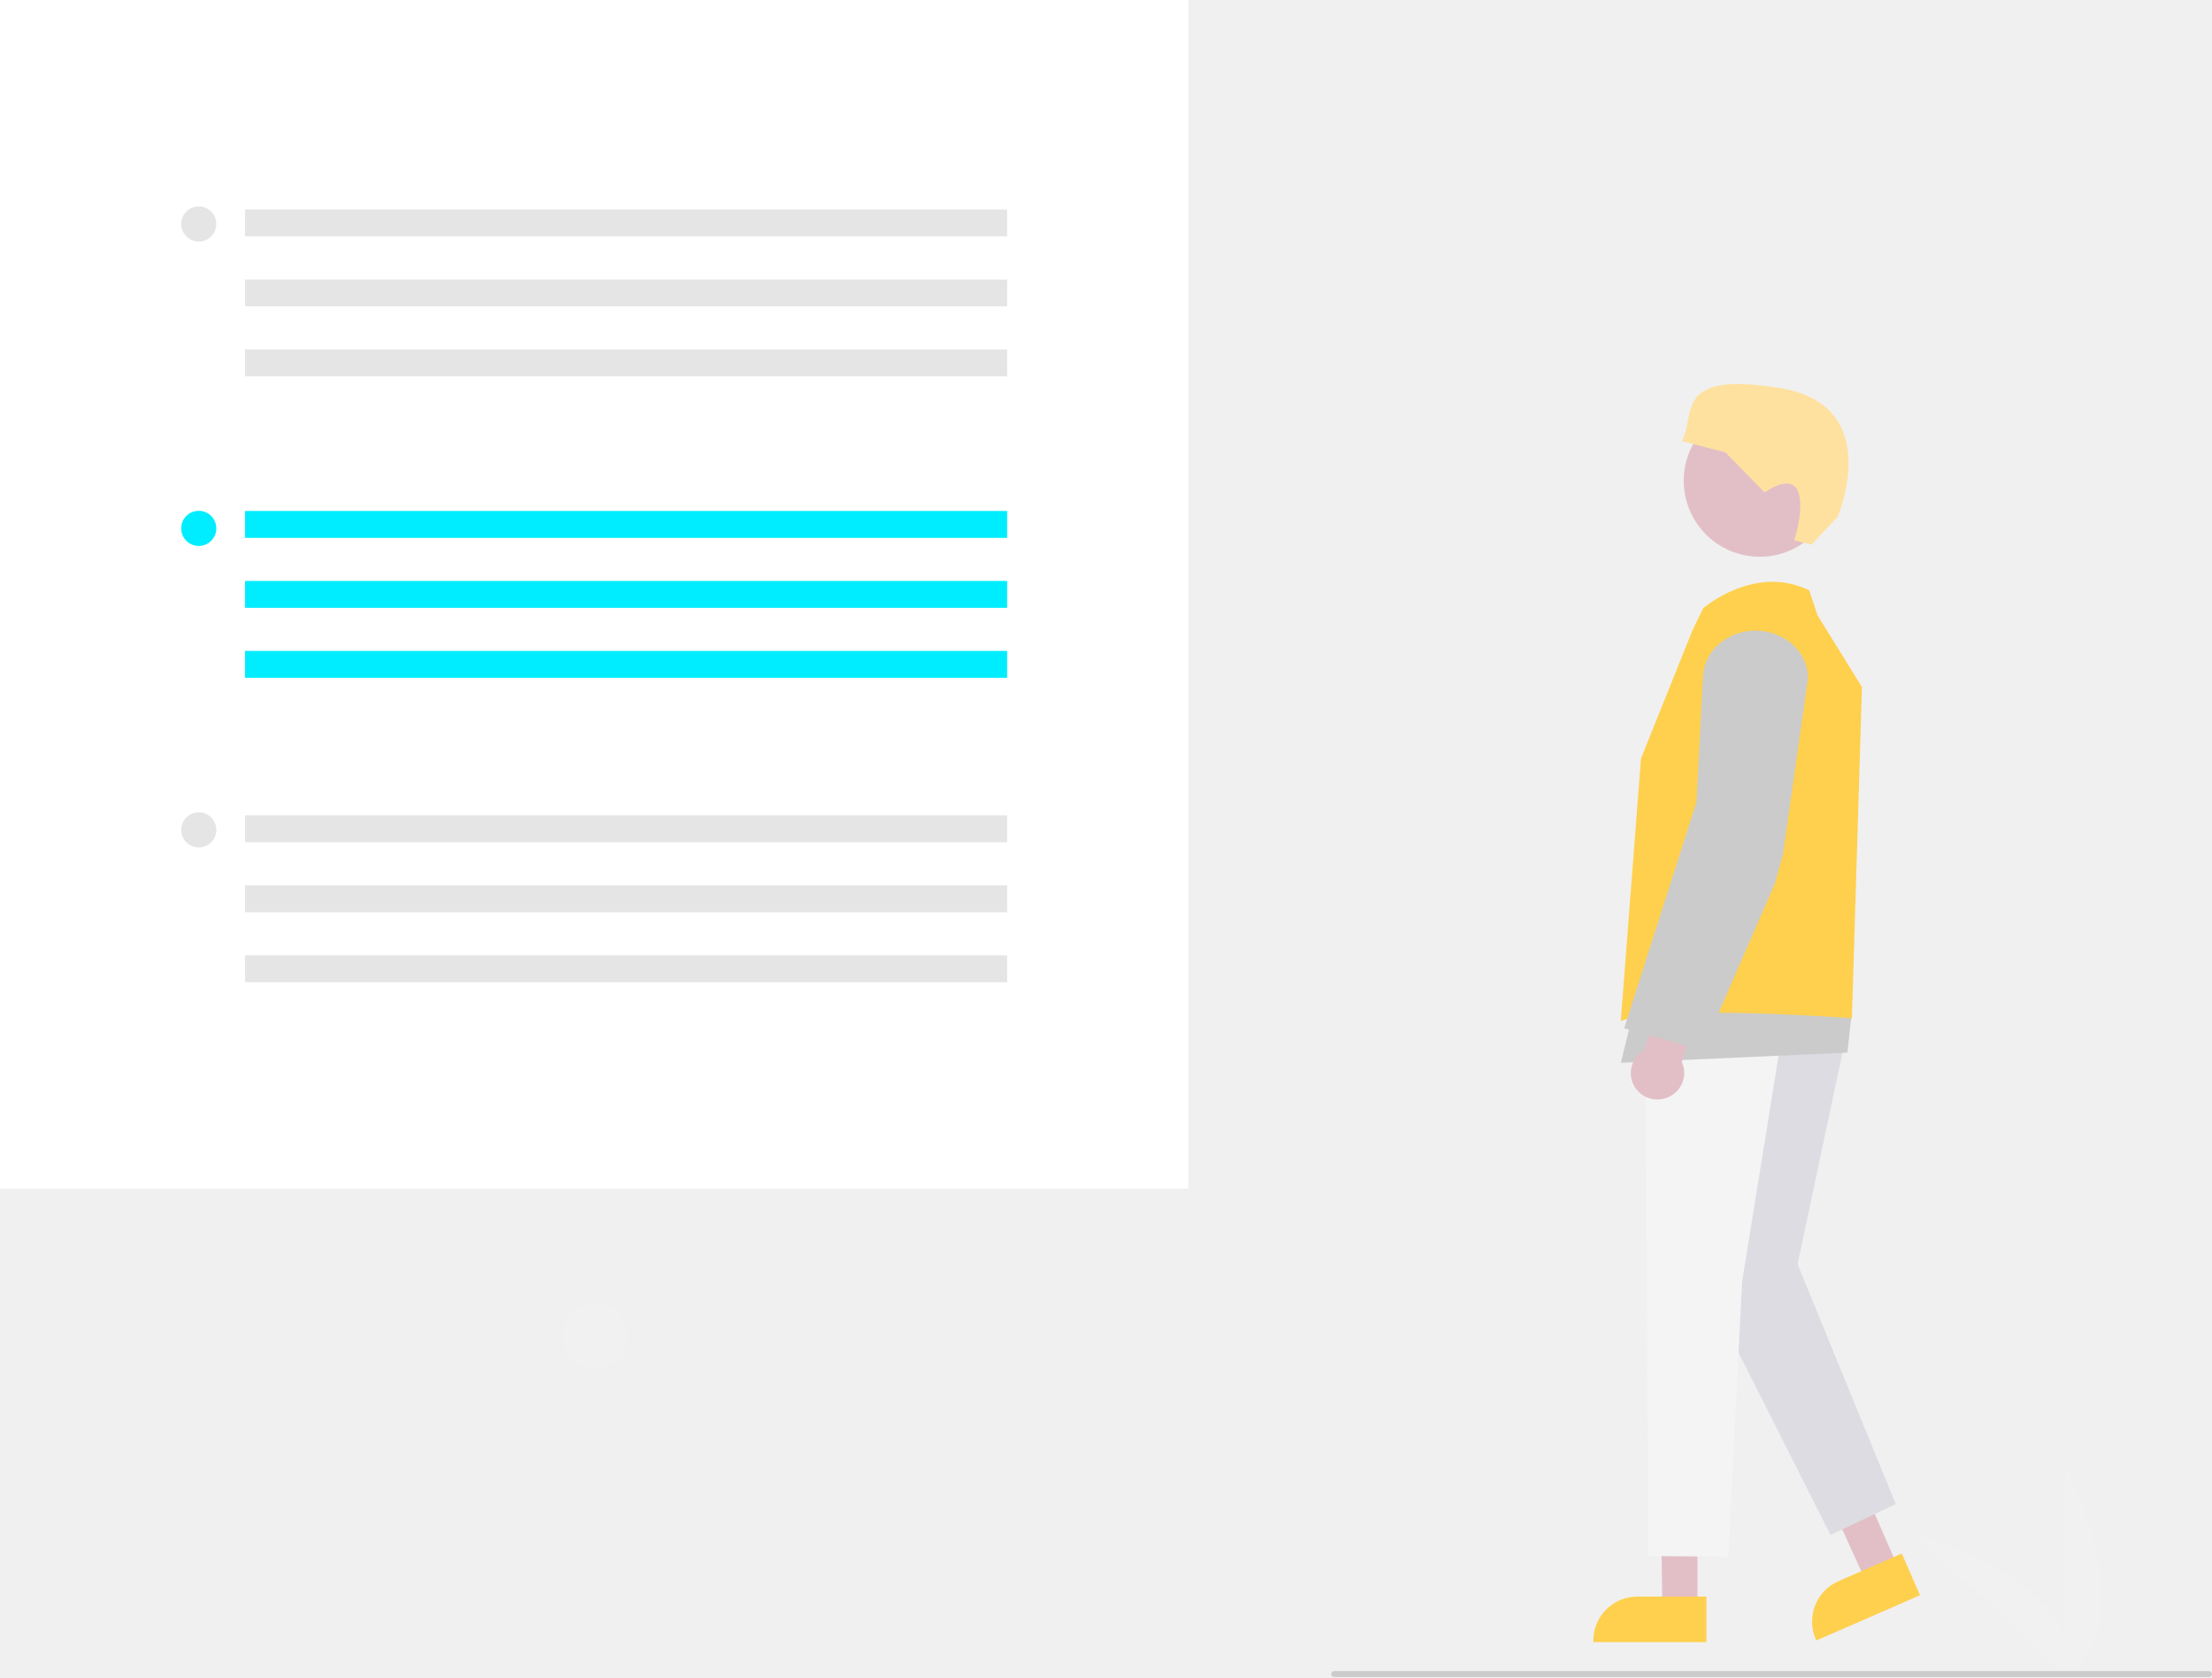
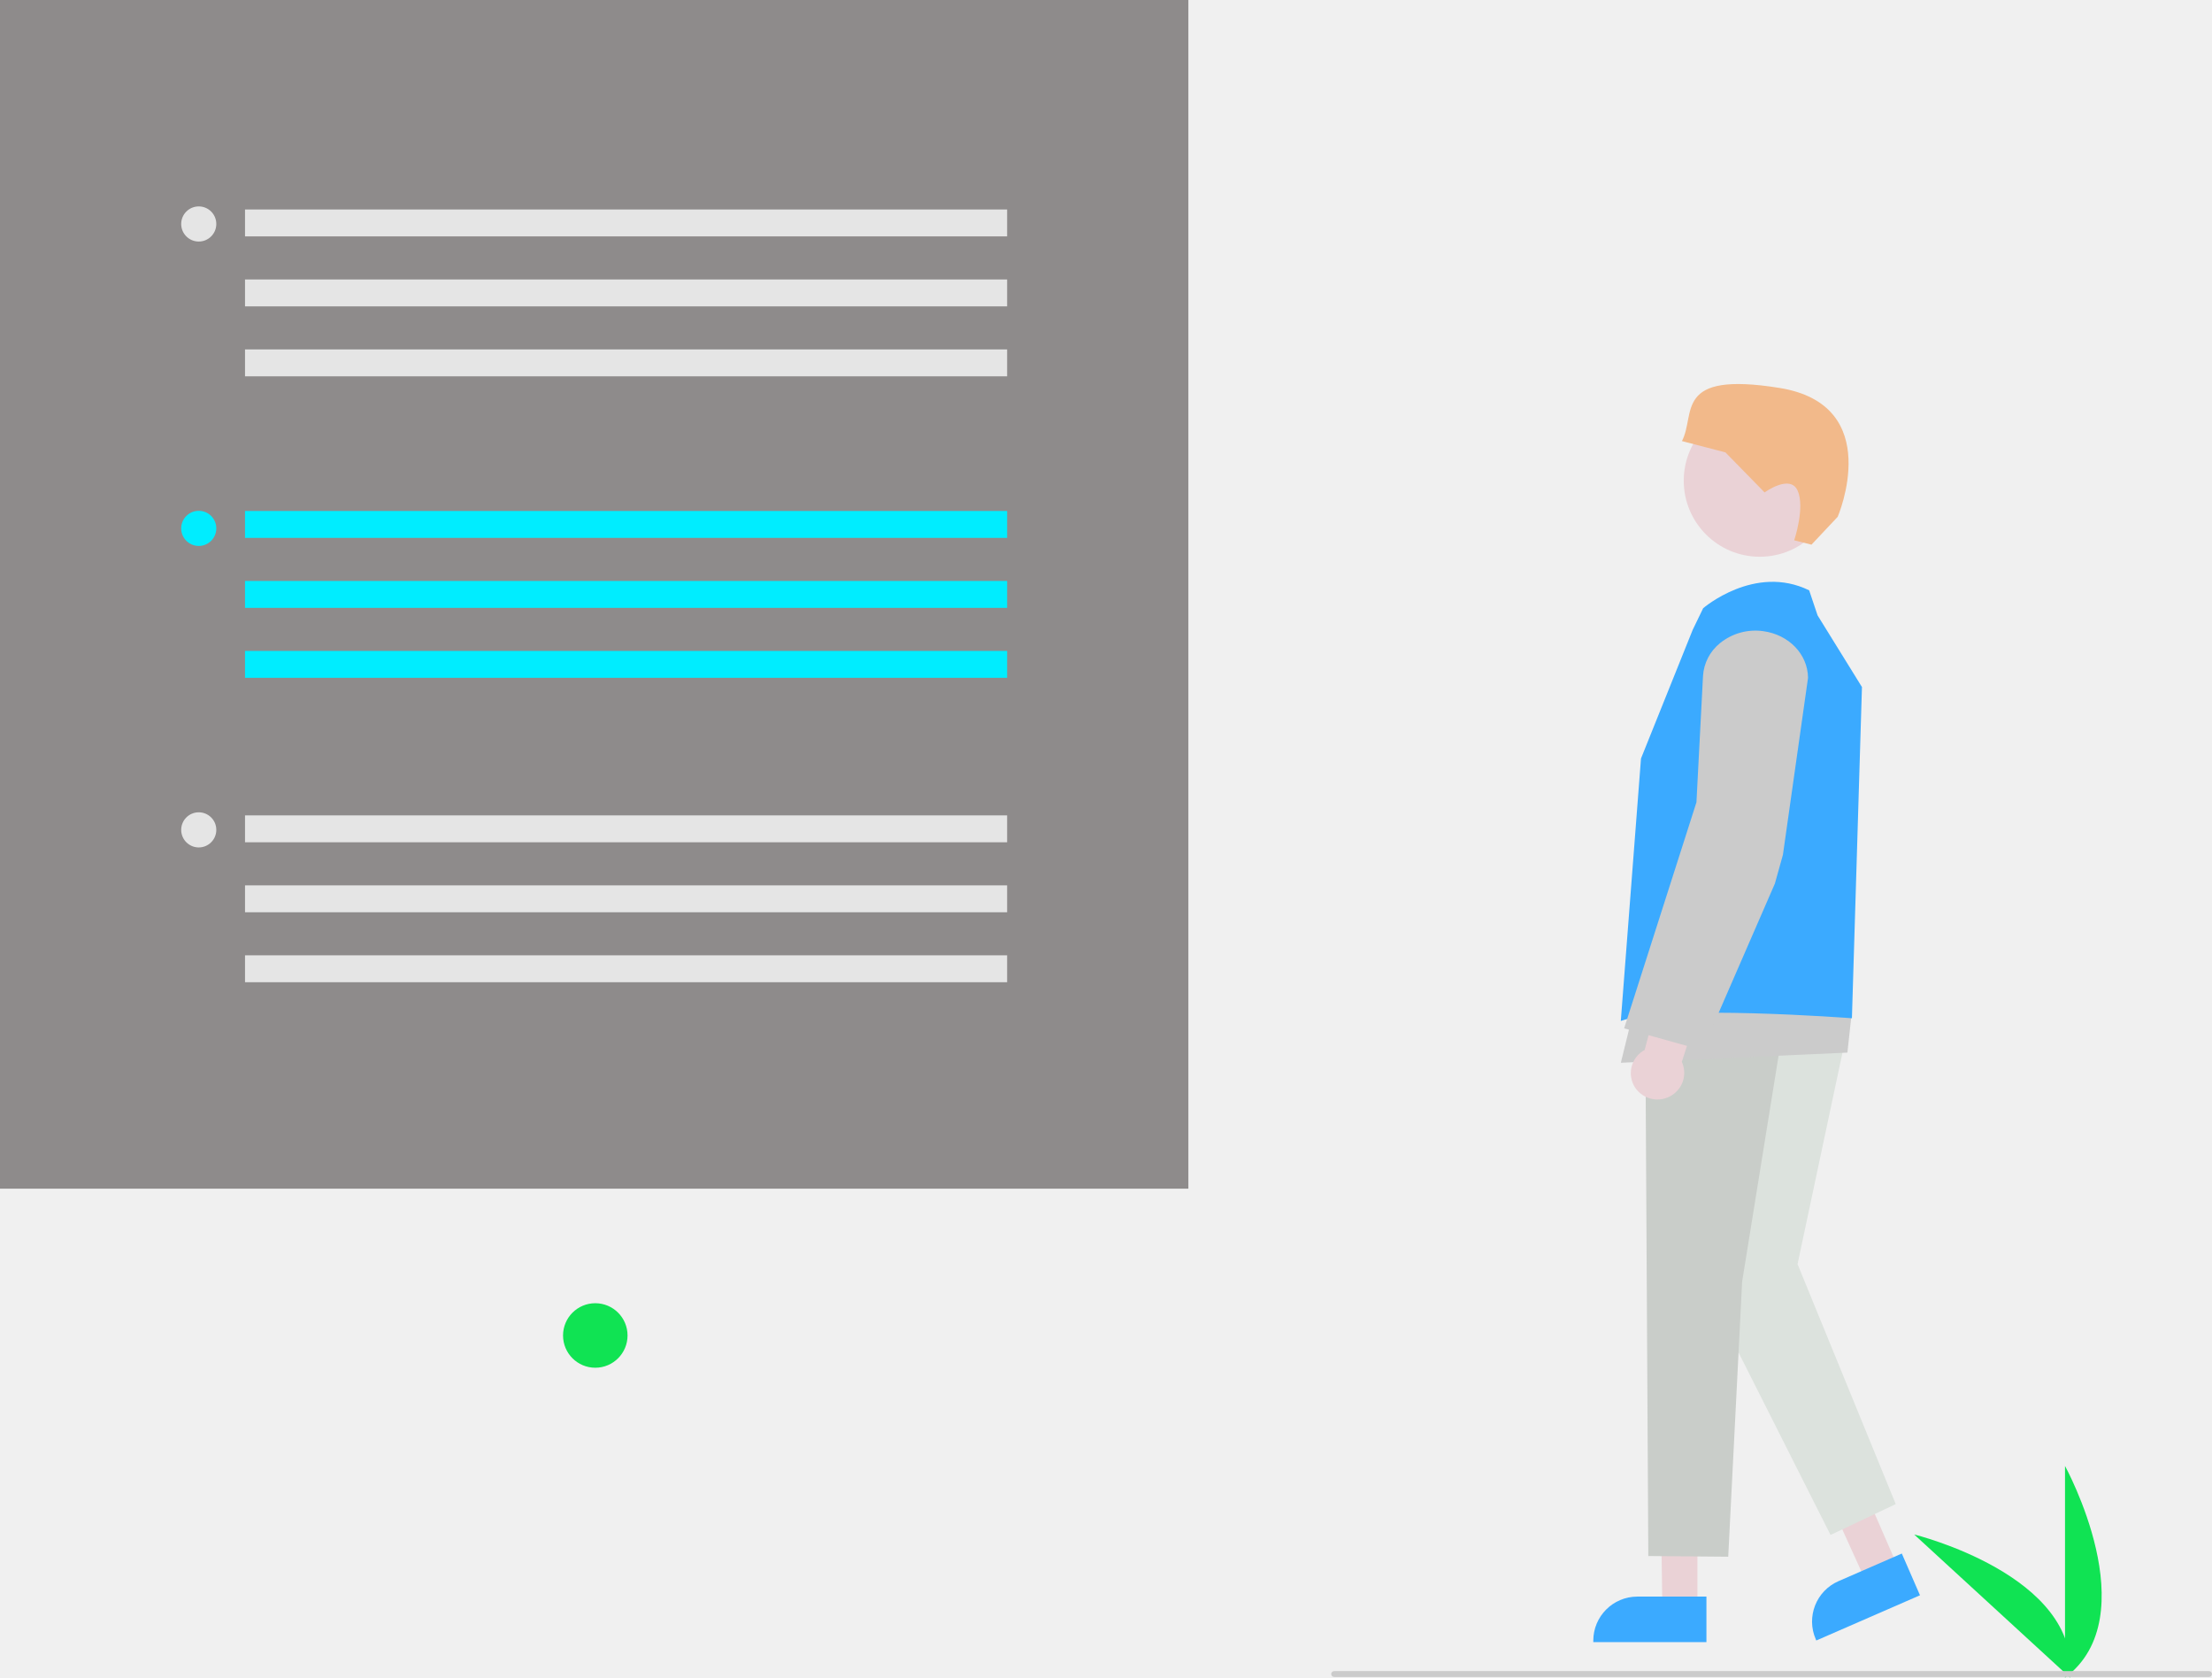
<svg xmlns="http://www.w3.org/2000/svg" id="Layer_1" data-name="Layer 1" viewBox="0 0 755.91 573.18">
  <defs>
    <style>
      .cls-1 {
        fill: #cbcbcb;
      }

      .cls-1, .cls-2, .cls-3, .cls-4, .cls-5, .cls-6, .cls-7, .cls-8, .cls-9, .cls-10 {
        stroke-width: 0px;
      }

      .cls-2 {
-         fill: #e2bfc6;
+         fill: #ead2d6;
      }

      .cls-3 {
-         fill: #dcdce2;
+         fill: #dce2dd;
      }

      .cls-4 {
-         fill: #f1f1f1;
+         fill: #10e353;
      }

      .cls-5 {
-         fill: #fff;
+         fill: #8e8b8b;
      }

      .cls-6 {
-         fill: #ffe19f;
+         fill: #f2b98a;
      }

      .cls-7 {
-         fill: #ffd04d;
+         fill: #3baaff;
      }

      .cls-8 {
        fill: #e5e5e5;
      }

      .cls-9 {
-         fill: #f4f4f4;
+         fill: #c9cdc9;
      }

      .cls-10 {
        fill: #00edff;
      }
    </style>
  </defs>
  <path class="cls-4" d="M705.68,573.18v-72.34s28.19,51.29,0,72.34Z" />
  <path class="cls-4" d="M707.42,573.17l-53.29-48.92s56.85,13.92,53.29,48.92Z" />
  <g>
    <circle id="a0c15788-f4f4-4acc-aa12-f27a30ea141c" class="cls-4" cx="102.06" cy="269.49" r="11.02" />
    <circle id="e9b5f50e-78d4-4cc2-9ed2-81635f80ef66" class="cls-4" cx="74.06" cy="297.49" r="11.02" />
    <circle id="b8afa681-60ae-40dd-b0dc-0ba40dd0fb25" class="cls-4" cx="203.43" cy="456.26" r="11.02" />
    <polygon class="cls-2" points="580.07 549.39 568.09 549.39 567.4 503.89 580.07 503.17 580.07 549.39" />
    <path class="cls-7" d="M583.14,561.02h-38.66v-.5c0-8.31,6.74-15.04,15.05-15.05h23.61v15.55Z" />
    <polygon class="cls-2" points="648.67 535.59 637.68 540.38 618.87 498.94 630.2 493.22 648.67 535.59" />
    <path class="cls-7" d="M620.69,560.47l-.2-.46c-3.32-7.62.16-16.49,7.78-19.81,0,0,0,0,0,0l21.64-9.44,6.21,14.26-35.44,15.45Z" />
    <circle class="cls-2" cx="601.36" cy="164.24" r="25.97" />
    <polygon class="cls-3" points="647.84 513.87 614.28 431.88 630.58 355.17 599.66 353.5 582.64 439.31 625.55 524.41 647.84 513.87" />
    <polygon class="cls-9" points="611.16 339.83 595.34 437.88 590.59 531.85 563.28 531.61 562.26 351.82 611.16 339.83" />
    <polygon class="cls-1" points="632.87 345.42 631.31 359.62 553.89 363.09 559.14 341.73 632.87 345.42" />
    <path class="cls-2" d="M559.25,372.23c-3.09-3.89-2.44-9.55,1.45-12.64.03-.02.05-.04.08-.06.39-.31.81-.58,1.25-.82l30.37-114.11,18,7.91-35.67,110.27c1.75,3.8.65,8.31-2.65,10.88-3.95,3.12-9.66,2.48-12.83-1.43Z" />
    <path class="cls-7" d="M578.44,215.2l3.58-7.4s17.63-15.24,36.23-6.11l2.87,8.54,15.17,24.5-3.43,113.15s-63.29-4.81-78.98.92l6.9-89.66,17.66-43.94Z" />
    <path class="cls-1" d="M581.74,358.8l-26.72-7.47,24.71-77.24,2.24-43.12c.26-4.4,2.38-8.49,5.82-11.25,4.15-3.36,9.51-4.84,14.8-4.08,8.73,1.2,15.16,7.87,15.27,15.88v.04s0,.04,0,.04l-8.58,60.44-2.75,9.84-24.78,56.93Z" />
    <path class="cls-6" d="M613.13,184.59l5.91,1.49,8.96-9.52s16.46-38.19-19.92-44.03-28.44,8.91-33.31,18.16l14.87,3.87,13.38,13.68s8.73-6.4,11.3-.59-1.19,16.95-1.19,16.95Z" />
    <path class="cls-5" d="M406.09,406.09H0V0h406.09v406.09Z" />
    <path class="cls-5" d="M406.09,406.09H0V0h406.09v406.09ZM6,400.09h394.09V6H6v394.09Z" />
    <rect class="cls-10" x="83.73" y="174.57" width="260.44" height="9.19" />
    <rect class="cls-10" x="83.73" y="198.48" width="260.44" height="9.19" />
    <rect class="cls-10" x="83.73" y="222.38" width="260.44" height="9.19" />
    <circle class="cls-10" cx="67.92" cy="180.52" r="6" />
    <rect class="cls-8" x="83.73" y="71.57" width="260.44" height="9.19" />
    <rect class="cls-8" x="83.73" y="95.48" width="260.44" height="9.19" />
    <rect class="cls-8" x="83.73" y="119.38" width="260.44" height="9.19" />
    <circle class="cls-8" cx="67.92" cy="76.52" r="6" />
    <rect class="cls-8" x="83.73" y="278.57" width="260.44" height="9.19" />
    <rect class="cls-8" x="83.73" y="302.48" width="260.44" height="9.19" />
    <rect class="cls-8" x="83.73" y="326.38" width="260.44" height="9.19" />
    <circle class="cls-8" cx="67.92" cy="283.52" r="6" />
  </g>
  <path class="cls-1" d="M754.91,572.93h-299c-.55,0-1-.45-1-1s.45-1,1-1h299c.55,0,1,.45,1,1s-.45,1-1,1Z" />
</svg>
